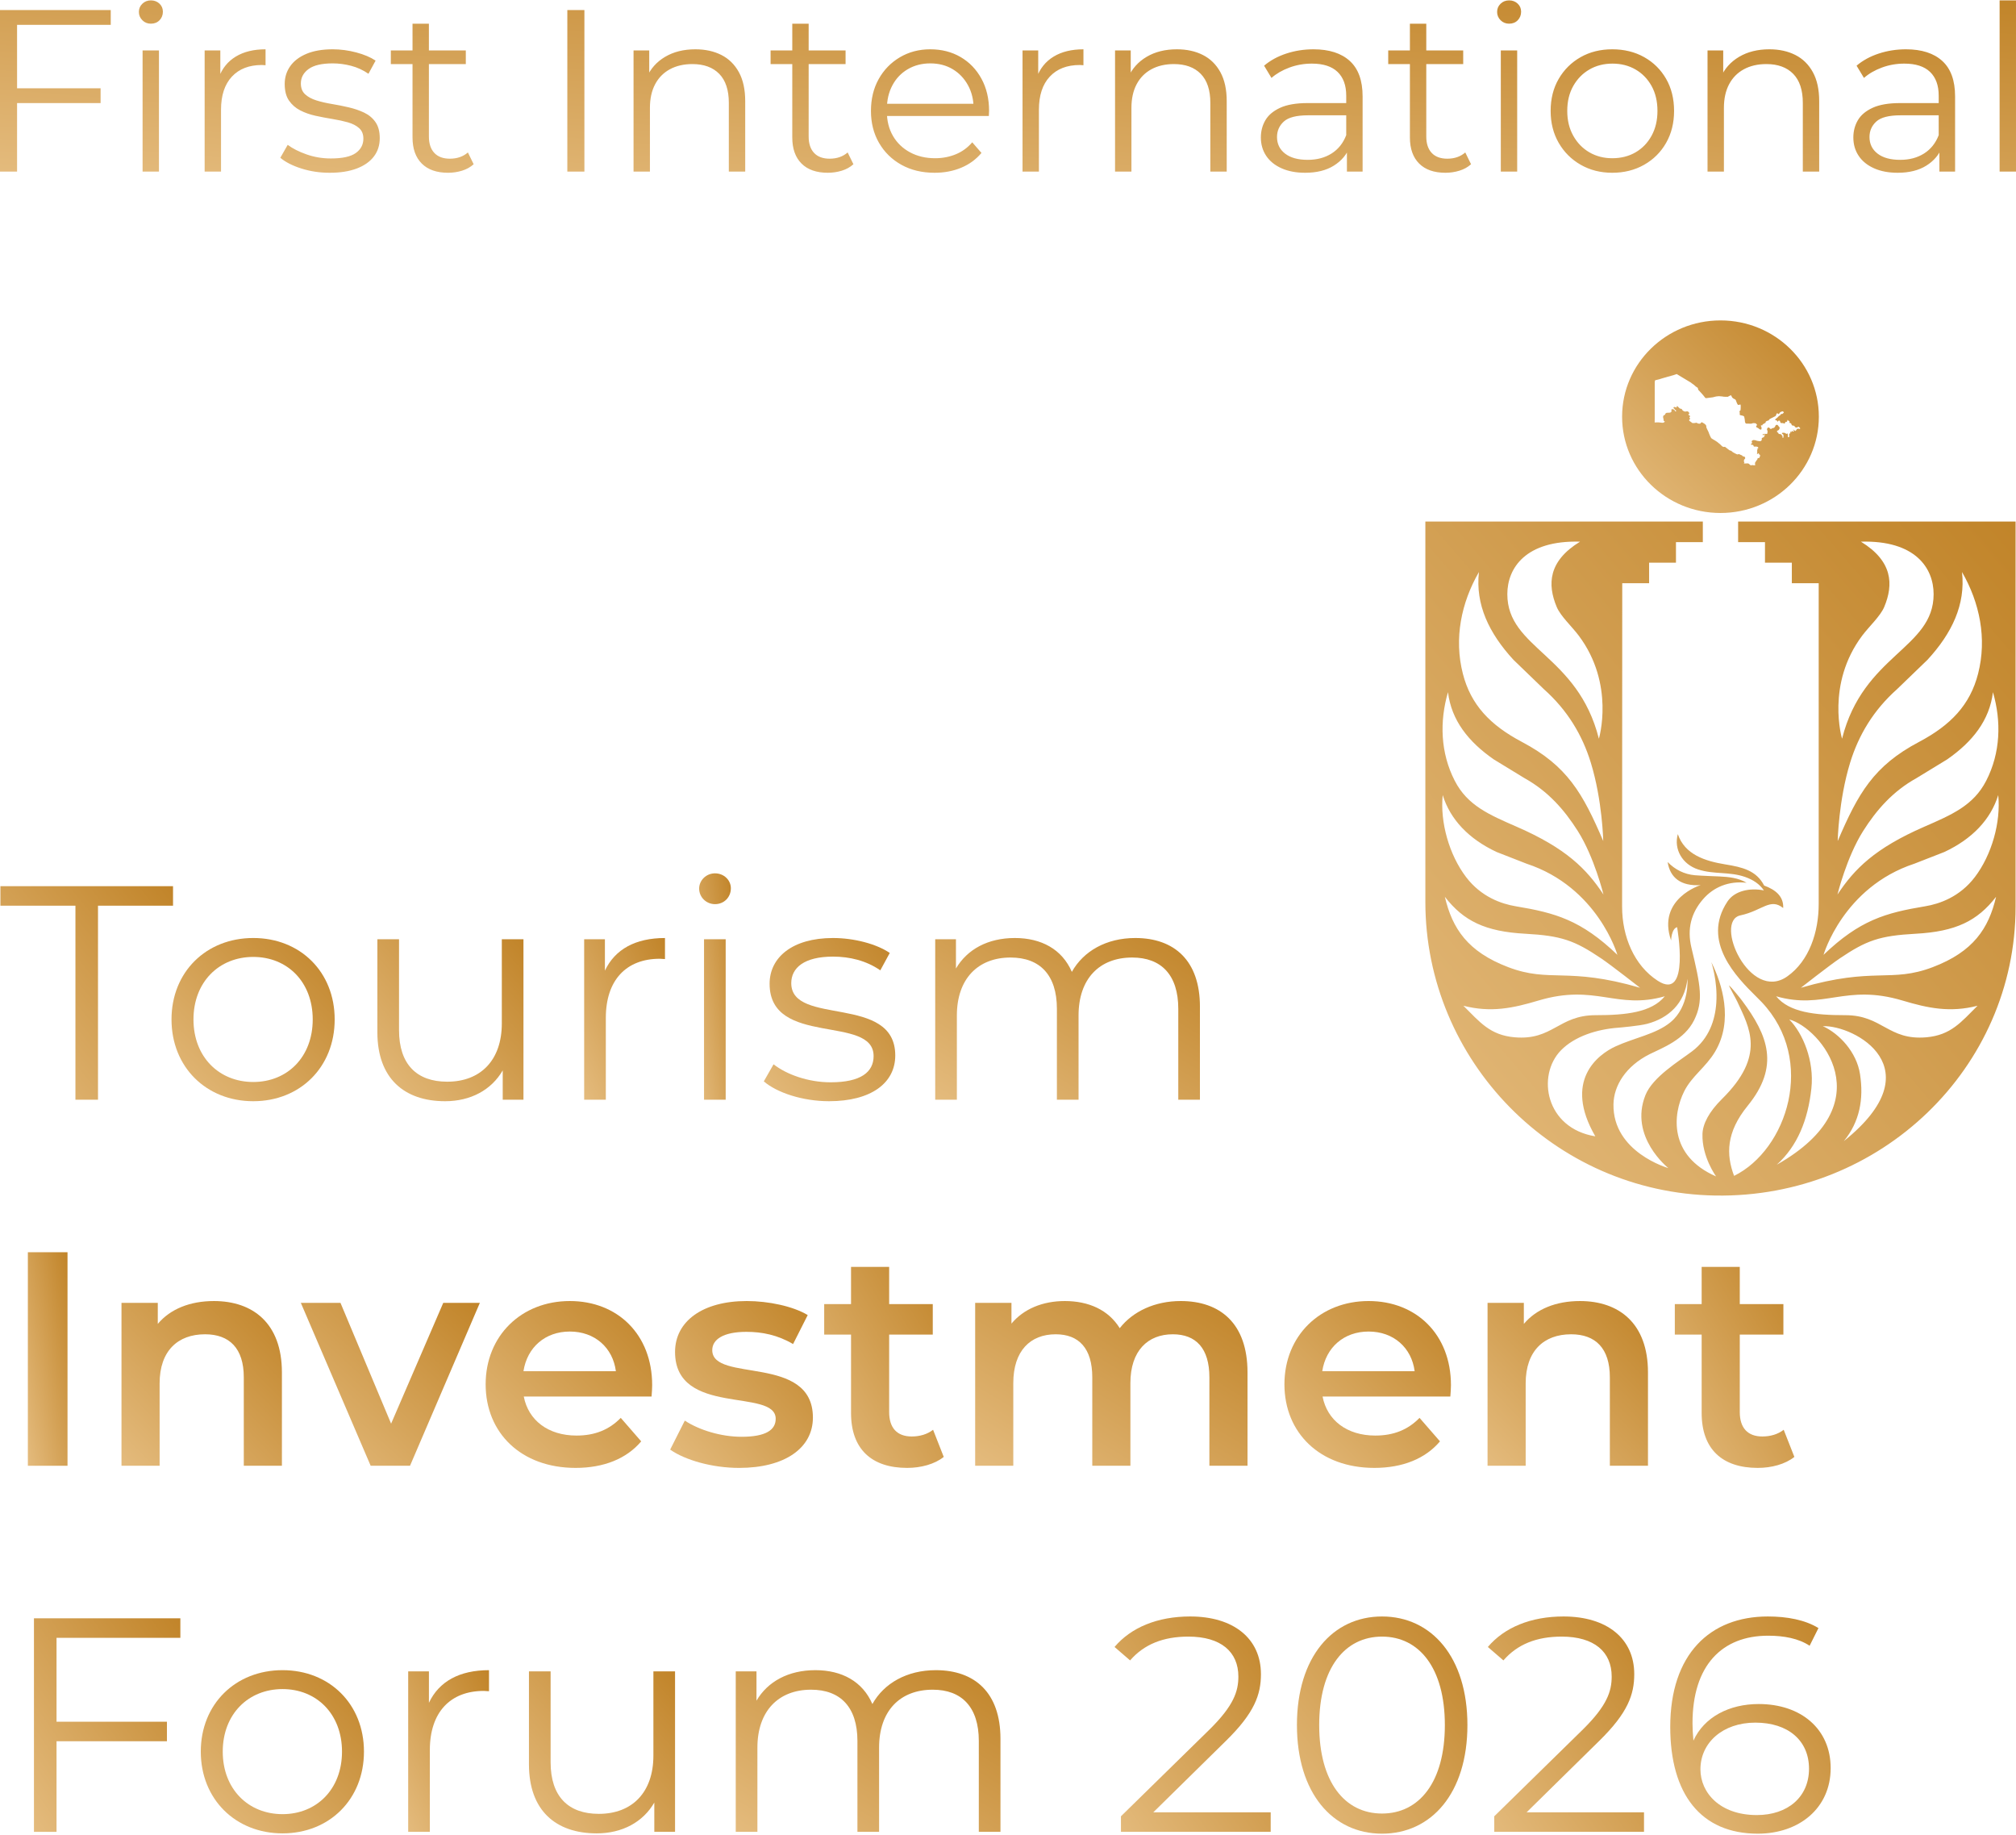
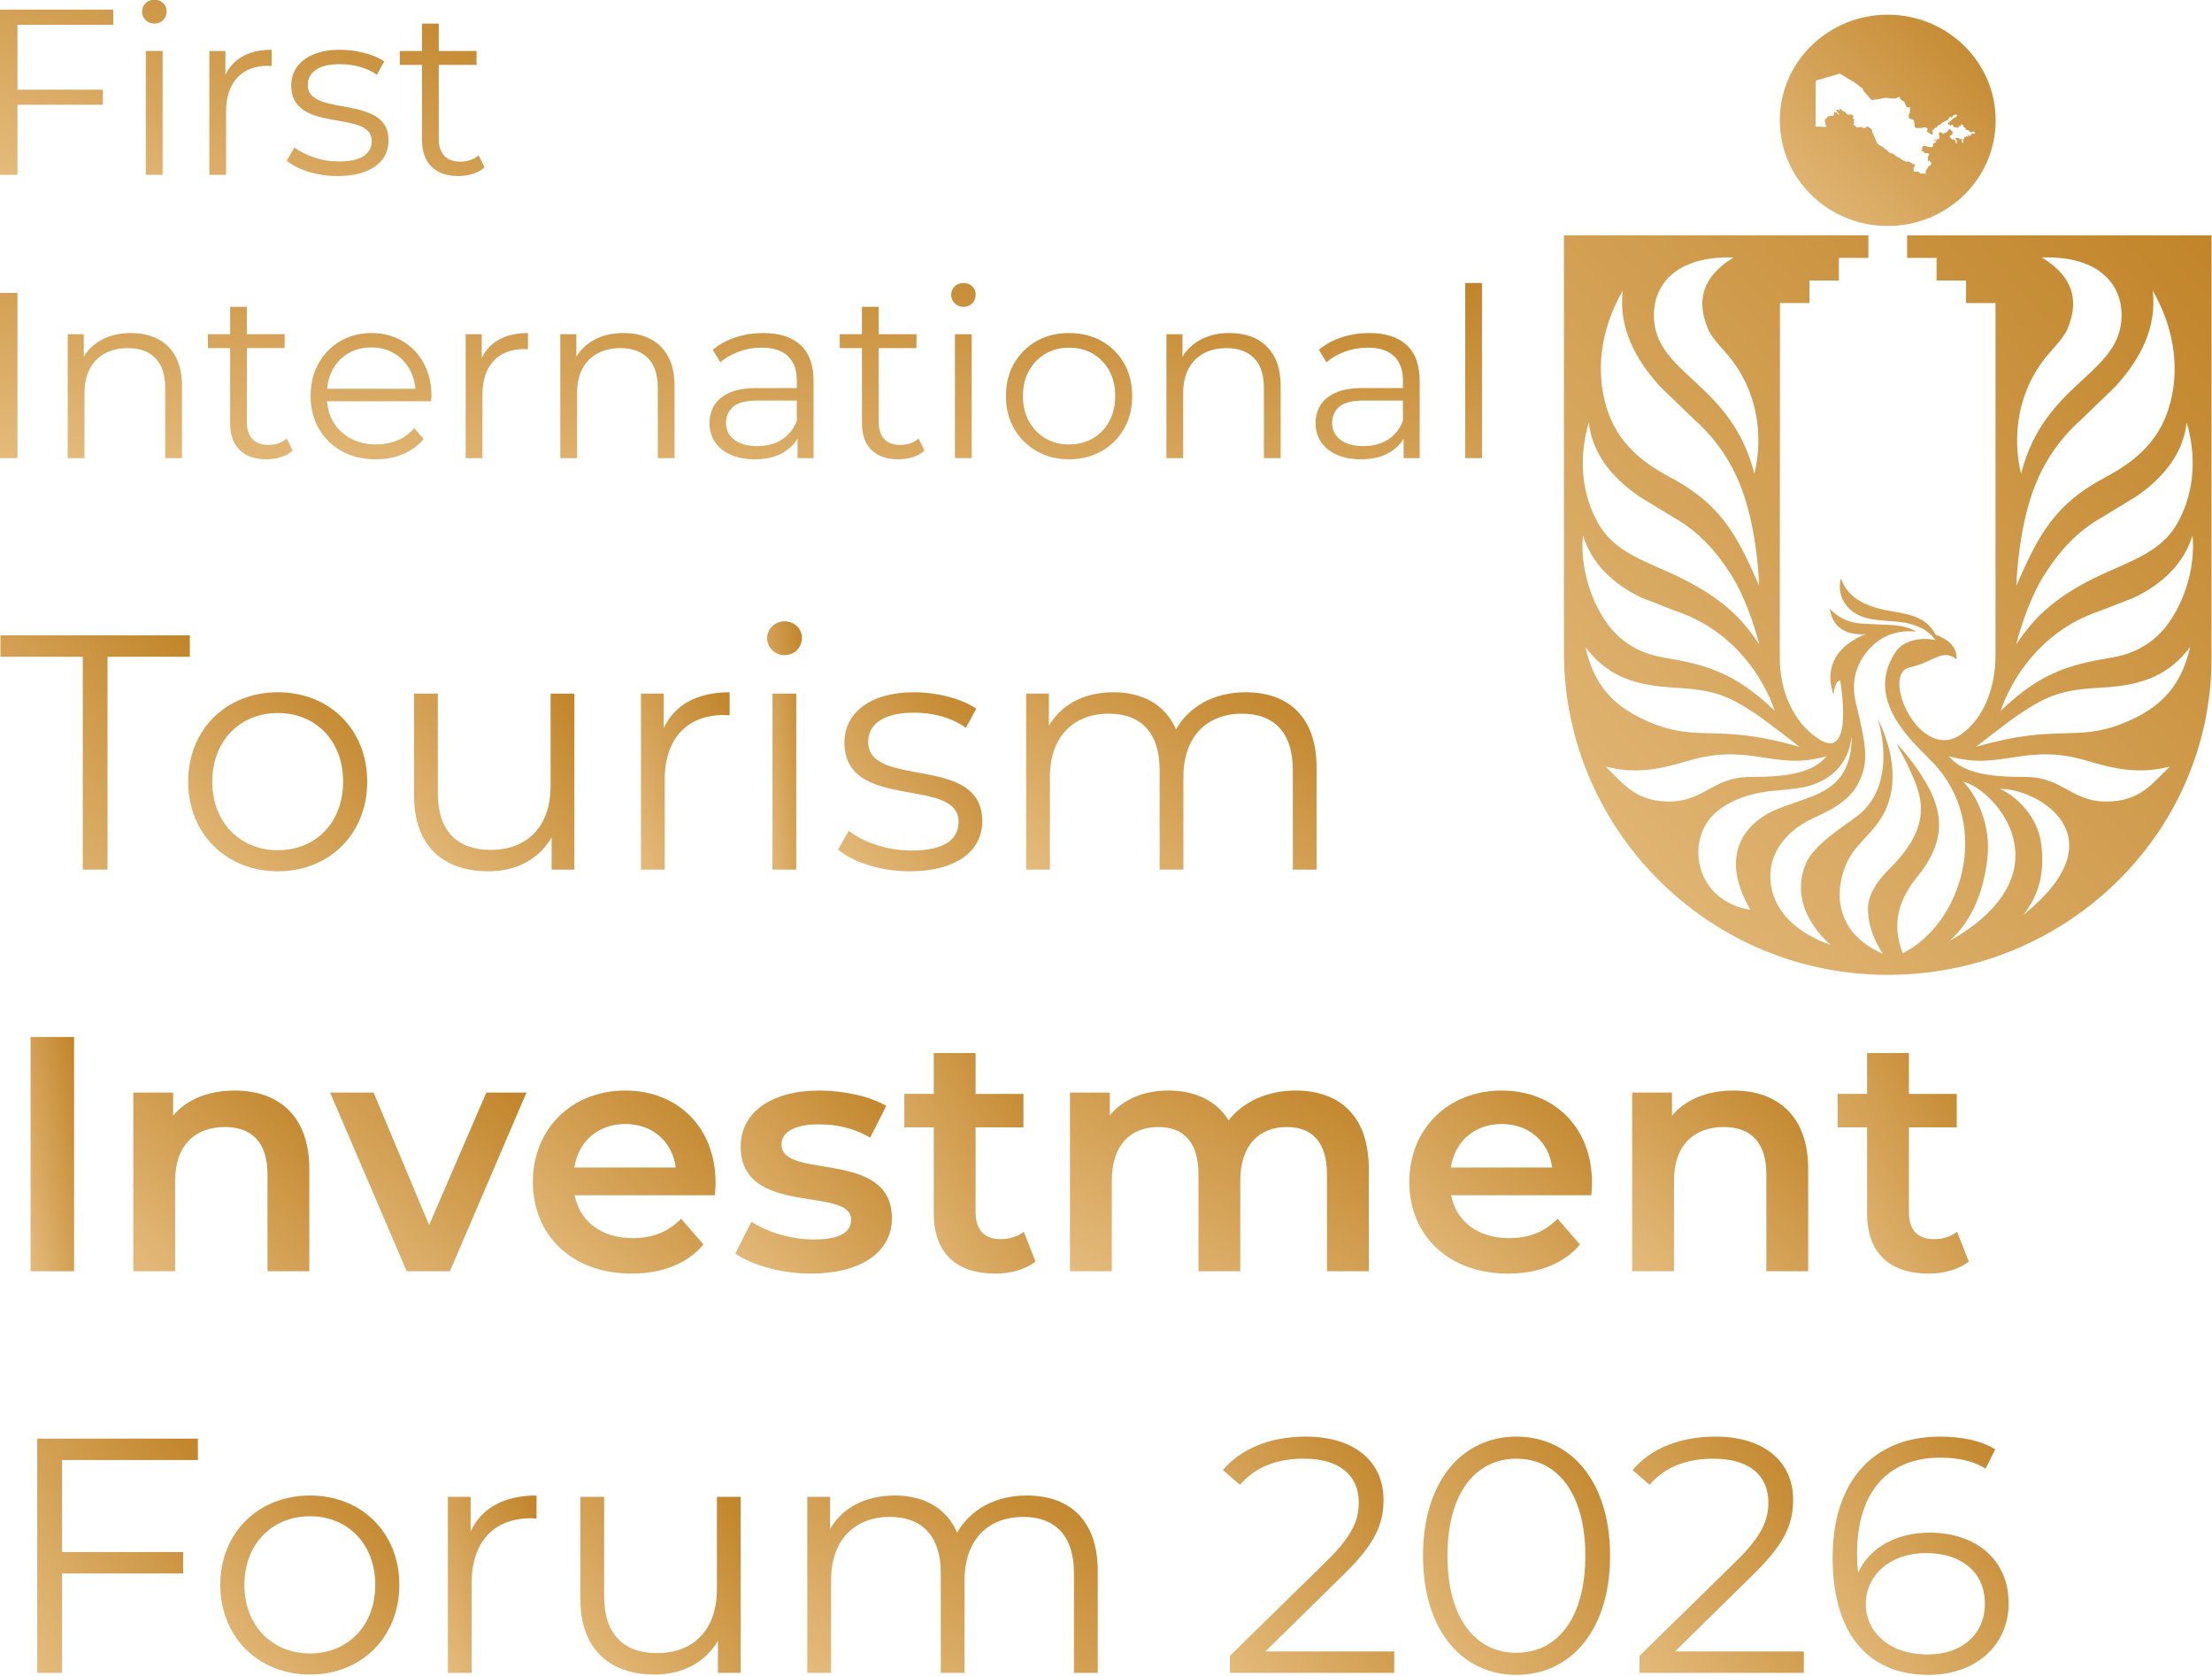
- <svg xmlns="http://www.w3.org/2000/svg" aria-label="First International Tourism Investment Forum 2026" viewBox="226.897 71.632 396.601 360.785">
+ <svg xmlns="http://www.w3.org/2000/svg" aria-label="First International Tourism Investment Forum 2026" viewBox="226.897 132.013 396.601 300.404">
  <defs>
    <linearGradient id="forum-lockup-g" x1="0" x2="1" y1="1" y2="0">
      <stop offset="0" stop-color="#e4bb7d" />
      <stop offset="1" stop-color="#c18429" />
    </linearGradient>
  </defs>
  <g fill="url(#forum-lockup-g)">
    <g id="forum-lockup-mark">
      <path d="M615.392 244.15c-2.963 3.893-6.955 5.263-9.76 5.728-7.764 1.287-12.861 2.712-19.996 9.552 0 0 3.842-13.302 17.868-17.927l5.888-2.298c5.514-2.576 9.135-6.415 10.611-11.197.537 5.33-1.263 11.746-4.611 16.143m-8.254 17.692c-8.287 3.16-11.572-.12-25.961 4.062 0 0 5.654-4.427 7.621-5.755 5.279-3.563 7.842-4.48 14.988-4.871 7.845-.43 12.118-2.507 15.794-7.267-1.464 6.26-4.5 10.803-12.442 13.83m-1.297 13.807c-7.487.642-8.626-4.351-15.904-4.351-5.985 0-11.03-.544-13.627-3.718 9.48 2.714 13.606-2.526 24.862.839 4.997 1.493 9.317 2.415 14.762 1.024-3.196 3.168-5.22 5.787-10.093 6.206m-16.212 20.417c3.12-3.808 3.935-8.274 3.185-13.16-.671-4.368-4.078-7.973-7.313-9.448 6.217-.217 22.021 8.273 4.128 22.608m-13.196 4.643c4.086-3.684 6.141-8.845 6.808-14.978.597-5.482-1.657-10.85-4.352-13.591 6.046 1.575 18.842 16.517-2.456 28.569m16.993-65.63c2.629-4.153 5.836-7.816 10.464-10.387l6.076-3.708c4.973-3.458 8.326-7.673 8.998-13.215 1.675 5.738 1.498 11.932-1.332 17.429-2.505 4.867-6.753 6.667-12.211 9.049-9.68 4.225-13.718 8.278-17.046 13.324 0 0 1.797-7.35 5.051-12.492m-2.561-13.44c1.671-5.437 4.605-10.344 9.235-14.461l5.989-5.78c4.788-5.205 7.509-10.838 6.788-17.261 3.473 6.025 4.938 13.052 3.165 19.993-1.57 6.143-5.404 10.134-11.606 13.414-8.949 4.73-11.979 10.099-16.015 19.504 0 0 .167-7.996 2.444-15.408m2.12-43.475c10.71-.306 14.306 5.202 14.306 10.328 0 10.728-13.837 11.857-18.012 28.427 0 0-3.232-10.708 3.978-20.29 1.375-1.827 3.562-3.816 4.319-5.623 1.86-4.441 1.663-9.017-4.591-12.842m-52.247 116.96c-9.802-1.586-11.582-11.966-6.764-16.911 2.698-2.77 7.107-4.147 11.241-4.452.328-.025 4.151-.35 5.741-.772 4.167-1.11 7.367-3.97 7.904-8.83 0 0 .452 5.43-3.36 8.548-2.84 2.324-7.065 3.024-10.77 4.723-3.497 1.604-10.337 6.763-3.992 17.694m-15.859-19.476c-4.874-.42-6.898-3.038-10.093-6.206 5.445 1.39 9.764.469 14.761-1.024 11.257-3.365 15.382 1.875 24.862-.84-2.597 3.175-7.642 3.719-13.627 3.719-7.278 0-8.417 4.993-15.903 4.35m2.055-20.37c7.145.393 9.708 1.309 14.988 4.872 1.966 1.328 7.62 5.755 7.62 5.755-14.389-4.181-17.674-.902-25.961-4.062-7.942-3.028-10.978-7.57-12.441-13.831 3.675 4.76 7.948 6.837 15.794 7.267m-16.217-27.271c1.476 4.782 5.096 8.62 10.61 11.197l5.888 2.298c14.026 4.625 17.868 17.927 17.868 17.927-7.135-6.84-12.232-8.265-19.996-9.552-2.805-.465-6.796-1.835-9.76-5.727-3.348-4.397-5.147-10.813-4.61-16.143m1.038-20.24c.672 5.543 4.025 9.758 8.998 13.216l6.076 3.708c4.628 2.57 7.835 6.234 10.464 10.387 3.254 5.142 5.052 12.492 5.052 12.492-3.329-5.046-7.366-9.1-17.046-13.324-5.459-2.382-9.706-4.182-12.211-9.05-2.83-5.496-3.008-11.69-1.333-17.428m6.087-23.632c-.72 6.423 2 12.056 6.788 17.262l5.989 5.779c4.63 4.117 7.565 9.024 9.235 14.462 2.278 7.412 2.444 15.408 2.444 15.408-4.035-9.405-7.066-14.774-16.014-19.504-6.203-3.28-10.037-7.271-11.606-13.414-1.774-6.941-.308-13.968 3.164-19.993m19.892-5.972c-6.254 3.825-6.451 8.4-4.591 12.842.757 1.807 2.944 3.796 4.32 5.624 7.209 9.58 3.977 20.289 3.977 20.289-4.175-16.57-18.011-17.7-18.011-28.427 0-5.126 3.596-10.634 14.305-10.328m31.098-3.951v4.042h5.284v4.043h5.283v4.043h5.284v63.089c0 5.539-1.881 11.215-6.186 14.243-7.392 5.2-14.525-10.864-9.218-12.006 4.349-.937 5.857-3.51 8.419-1.443.114-2.308-1.53-3.612-3.746-4.422-1.527-2.972-4.311-3.62-7.601-4.155-4.06-.661-8.025-1.95-9.381-5.961-.828 2.98.885 5.935 3.996 6.948 3.146 1.025 6.157.378 9.298 1.497 1.488.53 2.781 1.348 3.639 2.625-2.729-.552-5.757.064-7.161 2.174-5.243 7.877 1.887 14.975 5.594 18.652.437.433.829.822 1.145 1.156 10.799 11.419 4.964 29.037-5.443 34.163-1.578-4.181-1.58-8.562 2.665-13.773 6.345-7.787 4.054-13.8-1.111-20.707-.369-.494-2.083-2.624-2.565-2.99.099.377 1.385 2.64 1.631 3.177 2.358 5.139 5.706 10.577-2.999 19.169-2.588 2.553-3.779 4.926-3.841 6.887-.142 4.469 2.678 8.346 2.678 8.346-9.333-4.074-8.555-12.192-6.269-16.747 1.498-2.988 4.239-4.724 6.055-7.758 1.843-3.08 2.2-6.448 1.803-9.625-.373-2.977-1.408-5.786-2.527-8.024 0 0 1.271 3.72.981 8.017-.225 3.322-1.383 6.988-4.787 9.549-2.555 1.92-7.724 5.038-9.147 8.584-3.295 8.209 4.504 14.367 4.504 14.367s-10.972-3.105-10.799-12.574c.066-3.638 2.409-7.48 7.142-9.847 2.422-1.213 6.812-2.785 8.734-6.695 1.846-3.756 1.271-6.711-.533-14.21-.904-3.76-.038-6.851 2.228-9.502 2.127-2.488 5.175-3.691 8.621-3.292-1.615-.957-3.473-1.152-5.365-1.244 0 0-3.598-.131-4.794-.235-2.116-.185-3.939-1.117-5.376-2.603.466 3.072 2.592 4.795 6.509 4.543.06-.055-8.695 2.67-5.83 10.884 0 0 .064-2.32 1.183-2.61 0 0 2.634 14.7-3.809 10.54-4.639-2.994-7.012-8.7-7.012-14.563l.028-63.624h5.284v-4.043h5.284v-4.043h5.284v-4.042h-54.584v74.817c0 31.155 25.231 57.22 57.063 57.74 32.518.532 59.049-25.105 59.049-56.805v-75.752Z" />
      <path d="m552.416 154.64.009-.692v-7.074l.037-.328.055-.124.771-.187.532-.168.486-.142.697-.204 1.11-.302.638-.218 2.794 1.682.174.142.459.33.302.283.413.275.101.4.119.114.468.506.413.471.404.515.229.017.376-.053.542-.07.339-.045.395-.107.303-.062.467-.044.441.035.238.018.294.053.321.01.431.008.129-.062.247-.125.211-.124.11.062.202.391.248.204.367.186s.128.205.138.231l.082.266.202.444.156.124.147-.008.211-.089.101.071.018.301-.009.347-.028.408-.22.231.064.195v.47l.083.08.229.044.367.098.175.107.073.284.055.301.055.533s.11.204.119.24c.009.035.175.062.175.062h.357s.487.017.532.017.23-.062.23-.062l.183-.053s.285 0 .313.01c.027.008.155.034.183.034s.101.071.101.071l.101.142.082.062-.009.063-.11.115-.073.16.018.115.138.08.275.142c.037.018.174.151.174.151l.11.08.211.053.129-.08.009-.16v-.15l-.018-.125-.101-.168.018-.16h.275l.046-.195.202-.089.138-.116.128-.044.101-.042.037-.224.064-.07.174-.072.129-.07.229-.046.101-.204.339-.204.23-.106.312-.16.312-.16.156-.177.018-.133.073-.169.138-.115.138.115.146.071.101-.098.028-.07.091-.125.184-.16h.124l.073-.057.101-.045.142.036.01.066h.1l.06.076-.06.133s-.082.08-.096.09c-.014.008-.119.096-.119.096l-.078.04s-.129.01-.152 0c-.022-.009-.091.005-.105.022a2 2 0 0 0-.069.151v.054l-.115.048-.119.076-.133.12-.142.12-.055.097-.101.067-.101.088-.156.111-.064.062-.055.165.275.075.115.084.023.098.064.071s.05-.018.064-.027.064-.106.064-.106l.06-.062.138-.027.119.053.046.102.023.116.055.124.059.06.088.038h.206s.138.01.156 0c.018-.009.151.071.151.071l.032.026.152-.026.046-.067.055-.2.068-.035.143.04.087-.08.096-.115.028-.19s.023-.05.036-.05c.014 0 .06.027.06.027l.032.088.11.062.11.045.069.075-.004.12-.01.142.133.071.138.036.069.057.018.08.06.076.004.102s.037.057.06.075a.7.7 0 0 0 .138.058l.137.022h.097l.128.071.041.08.051.09.087.065.179.071.11-.026.096-.032.088-.017.073-.07.037-.037.096.036s.018.035.023.053.092.05.092.05l.05.043.083.08.027.115-.105.08-.152-.03-.101-.023-.123.022-.207.031-.037.093s.074.071.074.09c0 .017 0 .04-.028.04h-.179l-.004.132s-.087.04-.101.04a1 1 0 0 1-.115-.093l-.087-.027-.119-.119-.083-.027-.032.098.11.062.046.066v.102l-.046.05h-.156l-.096-.098-.092-.009-.055.075.018.102-.082.022s-.046-.053-.06-.057-.087 0-.087 0l-.064.057.041.142s-.055.085-.06.098a1 1 0 0 1-.114.102h-.092l.041.524-.023.093-.068.05h-.111l-.073-.04-.023-.063.037-.076-.047-.535-.082-.02s-.036.076-.068.076l-.17-.005s-.119-.115-.133-.119l-.165-.054-.097-.022h-.312l-.145.07.113.157.147.093.073.093v.368l.023.076v.048l-.055.04h-.188v-.115l.055-.078.014-.064-.046-.04-.096-.062-.037-.142-.086-.144-.088.046s-.069-.009-.069-.022-.037-.097-.037-.097h-.087l-.064.044s-.101-.036-.119-.044c-.019-.009-.115-.076-.115-.098a1 1 0 0 0-.014-.093l-.05-.067s-.055-.018-.069-.018-.096-.062-.096-.062l-.019-.062-.045-.115.055-.076.087-.084.133-.035.091-.094.101-.137.06-.124v-.156l-.018-.12-.087-.07-.088-.085-.05-.093-.06-.076-.11-.097-.138-.04s-.165.062-.183.075a2 2 0 0 0-.101.13l-.041.137-.051.088-.156.138-.096.058-.11.022-.11.013-.092.044-.059.054s-.074.044-.088.044-.11.018-.128.01c-.018-.01-.101-.04-.115-.063-.014-.022-.105-.129-.105-.129s-.051-.066-.074-.07-.128-.005-.128-.005l-.151.035-.088.138-.046.146v.111l.074.17.027.15v.16l-.032.097v.142c0 .013-.069.09-.069.09l-.155.017-.262-.023-.165.023s-.101.013-.124.031c-.023.017-.17.088-.17.088l-.041.08h.202l.11-.062.128-.04.097.027.004.106-.091.031h-.156v.098l.124.071v.12l-.069.057-.129-.03-.059.084-.005.057-.078.031h-.078l-.092.045-.027.093v.284l-.041.093-.069.067-.074.057-.096.031h-.248l-.266-.048-.101-.005-.119-.044-.133-.045-.197-.053-.152-.013-.092-.004h-.119l-.096.053-.078.071-.083.035-.023.102.023.094.046.097v.09c0 .012-.018.088-.018.088l-.051.057h-.073l-.041.071v.147l.119.022h.151l.11.04.069.08.051.097.027.107.078.031h.464l.151.035.073.036.092.075.046.09-.037.075-.101.057-.059.076.032.088-.014.08-.041.085-.014.124v.173l.041.102-.046.053-.004.107-.032.142.041.044h.096l.115-.129.083.036.064.093.05.12.106.031.037.09.05.11-.202.461h-.188l-.087.031-.069.098.009.09-.238.323-.248.39.014.435v.09l-.151-.046-.138.01-.101-.023-.097-.018-.1.014-.225.035-.179-.075-.078-.085-.11-.115-.101-.062-.147-.045-.294.01-.463.013v-.085l.078-.044-.014-.089-.064-.075v-.311s-.023-.093 0-.106c.023-.014.138-.16.138-.16s.087-.107.096-.124 0-.12 0-.12-.027-.12-.037-.138a.4.4 0 0 0-.11-.084c-.013 0-.101-.053-.123-.053-.023 0-.175-.009-.175-.009l-.142-.169-.119-.062-.207-.08-.192-.102-.101-.026h-.11l-.133.04-.124.008s-.184-.084-.198-.093a9 9 0 0 0-.252-.115l-.202-.12-.146-.067s-.138-.093-.143-.106a1 1 0 0 0-.133-.124l-.169-.11-.225-.05-.321-.235-.468-.364-.096-.08s-.092-.027-.106-.027a.5.5 0 0 0-.101.014c-.023.01-.165 0-.165 0s-.119-.063-.147-.07a1 1 0 0 1-.147-.095l-.11-.124-.179-.173-.165-.142-.477-.386-.459-.297-.394-.227-.303-.21-.188-.349-.206-.479-.152-.408-.17-.342-.137-.288-.119-.293v-.244l-.088-.173s-.11-.129-.123-.133a1 1 0 0 1-.147-.102 1 1 0 0 0-.064-.089l-.138-.04-.129-.089-.123-.089-.221.058-.1.16-.101.062-.211-.013-.221-.023-.165-.126s-.192-.029-.211-.02-.147.04-.147.04l-.178.018-.239.004-.142-.018-.34-.26-.261-.175-.023-.195.138-.089.05-.155-.083-.115-.064-.076.042-.106.091-.085.009-.115-.087-.093-.142-.07-.078-.08-.037-.076.088-.07.1-.037-.013-.208-.147-.156s-.083-.11-.101-.115-.193-.018-.193-.018l-.247.04-.193.005a2 2 0 0 1-.193-.089l-.192-.098-.092-.133s-.041-.11-.069-.133a1.4 1.4 0 0 0-.211-.11c-.014 0-.165-.014-.165-.014s-.124-.098-.142-.12c-.019-.022-.23-.204-.234-.218a3 3 0 0 0-.161-.168l-.096.031-.028.115v.098s-.05.044-.069.044c-.018 0-.197-.062-.197-.062l-.087-.04-.124-.004-.124.053-.036.111.087.12.133.111.059.102.115.115.124.13.028.083s-.033.044-.046.044c-.014 0-.156-.008-.161-.022s-.096-.19-.096-.19l-.078-.089-.165-.102-.175-.036h-.11s-.078.031-.082.045l-.042.106.005.08.037.155s-.046.093-.042.107c.005.013-.11.12-.11.12l-.11.048c-.018.01-.17.031-.17.031h-.123l-.418.027-.133.062-.133.13-.023.11-.059.071-.097.075-.087.045-.101.057-.06.191v.186l.046.182.032.111s0 .138.005.151c.005.014.028.17.028.17l.055.074.114.04.042.08-.028.071-.128.04-.051.098-.348.013-.289-.04-.432-.04-.334.005-.381.022Zm12.944 17.886c10.687 0 19.352-8.479 19.352-18.938s-8.665-18.938-19.352-18.938-19.352 8.48-19.352 18.938c0 10.46 8.664 18.938 19.352 18.938" />
    </g>
-     <path id="forum-lockup-title" d="M230.255 105.385h-3.358V73.613h21.786v2.905h-18.428zm16.431-13.48h-16.794V89h16.794zm11.483 13.48h-3.222V81.556h3.222zm-1.588-29.094q-.999 0-1.68-.68-.681-.681-.681-1.634 0-.954.681-1.612t1.68-.658 1.679.636.681 1.588q0 .999-.658 1.68-.659.68-1.702.68m13.797 29.094h-3.222V81.556h3.086v6.491l-.317-1.135q.998-2.723 3.358-4.153t5.855-1.43v3.132q-.181 0-.363-.022-.181-.023-.363-.023-3.767 0-5.9 2.292t-2.134 6.513zm21.378.227q-2.95 0-5.583-.84-2.632-.839-4.13-2.11l1.453-2.542q1.452 1.089 3.721 1.884t4.766.794q3.404 0 4.902-1.067t1.498-2.836q0-1.317-.84-2.066-.839-.748-2.201-1.134t-3.041-.658-3.336-.636-3.018-1.066q-1.362-.704-2.202-1.929t-.839-3.268q0-1.952 1.089-3.495t3.2-2.428q2.11-.886 5.151-.886 2.315 0 4.63.613t3.812 1.611l-1.407 2.588q-1.588-1.09-3.404-1.566-1.815-.477-3.631-.477-3.222 0-4.743 1.112-1.52 1.112-1.52 2.837 0 1.362.839 2.133.84.772 2.224 1.203t3.041.703 3.314.659q1.656.385 3.041 1.043 1.384.659 2.224 1.861.839 1.203.839 3.155 0 2.088-1.157 3.608t-3.359 2.36-5.333.84m23.284 0q-3.358 0-5.174-1.815-1.815-1.816-1.815-5.129V76.291h3.222v22.195q0 2.088 1.067 3.223t3.063 1.134q2.134 0 3.541-1.225l1.134 2.315q-.953.862-2.292 1.271t-2.746.408m3.495-21.378h-14.751v-2.678h14.751zm23.33 21.151h-3.359V73.613h3.359zm12.89 0h-3.223V81.556h3.087v6.536l-.5-1.225q1.135-2.587 3.631-4.062 2.497-1.476 5.946-1.476 2.905 0 5.106 1.112t3.45 3.382 1.248 5.719v13.843h-3.223V91.859q0-3.767-1.883-5.696t-5.288-1.929q-2.542 0-4.425 1.022-1.884 1.021-2.905 2.95t-1.021 4.652zm34.994.227q-3.359 0-5.174-1.815-1.816-1.816-1.816-5.129V76.291h3.223v22.195q0 2.088 1.066 3.223t3.064 1.134q2.133 0 3.54-1.225l1.135 2.315q-.953.862-2.292 1.271t-2.746.408m3.495-21.378h-14.751v-2.678h14.751zm17.52 21.378q-3.722 0-6.536-1.566t-4.403-4.312-1.588-6.286 1.52-6.263q1.521-2.724 4.176-4.29t5.968-1.566q3.359 0 5.969 1.521t4.107 4.266 1.498 6.332q0 .227-.023.477-.022.249-.022.522h-20.743v-2.406h19.018l-1.271.953q0-2.587-1.112-4.607t-3.018-3.154q-1.906-1.135-4.403-1.135-2.451 0-4.402 1.135t-3.041 3.177-1.09 4.675v.499q0 2.723 1.203 4.789t3.359 3.222q2.156 1.158 4.924 1.158 2.179 0 4.063-.772t3.245-2.36l1.815 2.088q-1.588 1.906-3.971 2.905t-5.242.998m20.515-.227h-3.223V81.556h3.087v6.491l-.318-1.135q.999-2.723 3.359-4.153t5.855-1.43v3.132q-.182 0-.363-.022-.182-.023-.363-.023-3.768 0-5.901 2.292t-2.133 6.513zm18.201 0h-3.223V81.556h3.086v6.536l-.499-1.225q1.135-2.587 3.631-4.062 2.497-1.476 5.946-1.476 2.905 0 5.106 1.112t3.45 3.382 1.248 5.719v13.843h-3.223V91.859q0-3.767-1.883-5.696t-5.288-1.929q-2.542 0-4.425 1.022-1.884 1.021-2.905 2.95t-1.021 4.652zm45.478 0h-3.086v-5.265l-.136-.862v-8.806q0-3.041-1.702-4.675t-5.061-1.633q-2.315 0-4.403.771-2.087.772-3.54 2.043l-1.452-2.406q1.815-1.543 4.357-2.383t5.356-.84q4.629 0 7.148 2.293 2.519 2.292 2.519 6.967zm-11.301.227q-2.678 0-4.653-.885t-3.018-2.451-1.044-3.608q0-1.861.885-3.382.885-1.52 2.905-2.451 2.02-.93 5.424-.93h8.215v2.405h-8.124q-3.45 0-4.789 1.226t-1.339 3.041q0 2.042 1.589 3.268t4.448 1.225q2.723 0 4.698-1.248 1.974-1.248 2.882-3.608l.726 2.224q-.908 2.36-3.154 3.767t-5.651 1.407m27.596 0q-3.359 0-5.175-1.815-1.815-1.816-1.815-5.129V76.291h3.222v22.195q0 2.088 1.067 3.223t3.064 1.134q2.133 0 3.54-1.225l1.135 2.315q-.953.862-2.292 1.271t-2.746.408m3.495-21.378h-14.752v-2.678h14.752zm10.62 21.151h-3.222V81.556h3.222zm-1.588-29.094q-.999 0-1.68-.68-.68-.681-.68-1.634 0-.954.68-1.612.681-.658 1.68-.658t1.679.636.681 1.588q0 .999-.658 1.68t-1.702.68m20.288 29.321q-3.449 0-6.195-1.566t-4.335-4.312-1.588-6.286q0-3.586 1.588-6.309t4.312-4.266q2.723-1.544 6.218-1.544 3.54 0 6.286 1.544 2.746 1.543 4.312 4.266t1.566 6.309q0 3.54-1.566 6.286t-4.334 4.312-6.264 1.566m0-2.859q2.587 0 4.584-1.158t3.155-3.268 1.157-4.879q0-2.814-1.157-4.902t-3.155-3.245-4.538-1.157q-2.542 0-4.539 1.157t-3.177 3.245-1.18 4.902q0 2.769 1.18 4.879 1.18 2.111 3.177 3.268 1.997 1.158 4.493 1.158m21.968 2.632h-3.223V81.556h3.087v6.536l-.499-1.225q1.134-2.587 3.631-4.062t5.945-1.476q2.905 0 5.107 1.112 2.201 1.112 3.449 3.382t1.248 5.719v13.843h-3.222V91.859q0-3.767-1.884-5.696t-5.288-1.929q-2.541 0-4.425 1.022-1.884 1.021-2.905 2.95t-1.021 4.652zm45.479 0h-3.087v-5.265l-.136-.862v-8.806q0-3.041-1.702-4.675t-5.061-1.633q-2.314 0-4.402.771-2.088.772-3.54 2.043l-1.453-2.406q1.816-1.543 4.357-2.383t5.356-.84q4.63 0 7.149 2.293 2.519 2.292 2.519 6.967zm-11.302.227q-2.678 0-4.652-.885t-3.018-2.451-1.044-3.608q0-1.861.885-3.382.885-1.52 2.905-2.451 2.019-.93 5.423-.93h8.216v2.405h-8.125q-3.449 0-4.788 1.226t-1.339 3.041q0 2.042 1.588 3.268t4.448 1.225q2.724 0 4.698-1.248t2.882-3.608l.726 2.224q-.907 2.36-3.154 3.767t-5.651 1.407m23.284-.227h-3.222V71.707h3.222" />
+     <g id="forum-lockup-title">
+       <path d="M230.028 163.364h-3.131v-29.622h20.312v2.708h-17.181zm15.319-12.568H229.69v-2.708h15.657zm10.707 12.568h-3.005v-22.217h3.005zm-1.481-27.125q-.931 0-1.566-.635t-.635-1.524q0-.888.635-1.502.635-.613 1.566-.613t1.565.592q.635.592.635 1.481 0 .931-.614 1.566-.613.635-1.586.635m12.864 27.125h-3.004v-22.217h2.877v6.052l-.296-1.058q.931-2.539 3.131-3.872 2.201-1.333 5.459-1.333v2.92q-.169 0-.338-.021t-.339-.022q-3.512 0-5.501 2.138t-1.989 6.072zm19.932.212q-2.751 0-5.205-.783t-3.851-1.968l1.354-2.37q1.354 1.016 3.47 1.757t4.443.74q3.174 0 4.571-.994 1.396-.995 1.396-2.645 0-1.227-.783-1.926t-2.052-1.058-2.835-.613-3.111-.593q-1.544-.338-2.814-.994-1.269-.656-2.052-1.799t-.783-3.046q0-1.82 1.015-3.259 1.016-1.439 2.984-2.264t4.803-.825q2.158 0 4.316.571t3.555 1.502l-1.312 2.413q-1.481-1.016-3.174-1.46-1.692-.445-3.385-.445-3.005 0-4.422 1.037-1.418 1.037-1.418 2.645 0 1.269.783 1.989.783.719 2.073 1.121t2.836.656q1.544.254 3.089.614 1.545.359 2.835.973t2.074 1.735q.783 1.122.783 2.941 0 1.947-1.079 3.364-1.079 1.418-3.132 2.201t-4.972.783m21.709 0q-3.132 0-4.824-1.693-1.693-1.693-1.693-4.782v-20.862h3.004v20.693q0 1.947.995 3.005.994 1.057 2.856 1.057 1.989 0 3.301-1.142l1.058 2.158q-.889.804-2.137 1.185t-2.56.381m3.258-19.932h-13.753v-2.497h13.753" />
+       <path d="M230.028 214.146h-3.131v-29.623h3.131zm12.018 0h-3.004v-22.217h2.878v6.093l-.466-1.142q1.058-2.412 3.385-3.788t5.544-1.375q2.708 0 4.761 1.037t3.216 3.153 1.164 5.332v12.907h-3.005v-12.611q0-3.513-1.756-5.311t-4.93-1.799q-2.37 0-4.126.953-1.756.952-2.708 2.75t-.953 4.338zm32.627.211q-3.131 0-4.824-1.693-1.692-1.692-1.692-4.781V187.02h3.004v20.693q0 1.947.995 3.005.994 1.058 2.856 1.058 1.989 0 3.301-1.143l1.058 2.158q-.889.804-2.137 1.185-1.249.381-2.561.381m3.259-19.932h-13.753v-2.496h13.753zm16.335 19.932q-3.47 0-6.094-1.46t-4.105-4.02-1.481-5.861 1.418-5.84 3.893-3.999 5.565-1.46q3.131 0 5.564 1.418t3.83 3.978 1.397 5.903q0 .212-.022.444-.021.233-.021.487h-19.339v-2.243h17.731l-1.185.889q0-2.412-1.037-4.295t-2.814-2.942q-1.777-1.057-4.104-1.057-2.286 0-4.105 1.057-1.82 1.058-2.836 2.963-1.015 1.904-1.015 4.358v.466q0 2.539 1.121 4.464 1.122 1.926 3.132 3.005t4.591 1.079q2.031 0 3.788-.719 1.756-.72 3.025-2.201l1.693 1.947q-1.481 1.777-3.703 2.708t-4.887.931m19.127-.211h-3.004v-22.217h2.877v6.051l-.296-1.058q.931-2.539 3.131-3.872 2.201-1.333 5.459-1.333v2.92q-.169 0-.338-.021t-.339-.021q-3.512 0-5.501 2.137t-1.989 6.072zm16.97 0h-3.005v-22.217h2.878v6.093l-.466-1.142q1.058-2.412 3.386-3.788 2.327-1.375 5.543-1.375 2.708 0 4.761 1.037t3.216 3.153 1.164 5.332v12.907h-3.005v-12.611q0-3.513-1.756-5.311t-4.93-1.799q-2.37 0-4.126.953-1.756.952-2.708 2.75t-.952 4.338zm42.402 0h-2.878v-4.909l-.127-.804v-8.21q0-2.835-1.587-4.359-1.586-1.523-4.718-1.523-2.158 0-4.105.719-1.946.72-3.301 1.905l-1.354-2.243q1.693-1.439 4.063-2.222t4.993-.783q4.317 0 6.665 2.137 2.349 2.137 2.349 6.496zm-10.537.211q-2.497 0-4.338-.825t-2.814-2.285-.973-3.364q0-1.736.825-3.153t2.708-2.285 5.057-.868h7.66v2.243h-7.575q-3.216 0-4.465 1.143-1.248 1.142-1.248 2.835 0 1.904 1.481 3.047 1.481 1.142 4.147 1.142 2.539 0 4.38-1.163t2.687-3.365l.677 2.074q-.846 2.2-2.941 3.512t-5.268 1.312m25.729 0q-3.132 0-4.824-1.693-1.693-1.692-1.693-4.781V187.02h3.005v20.693q0 1.947.994 3.005.995 1.058 2.857 1.058 1.988 0 3.3-1.143l1.058 2.158q-.888.804-2.137 1.185-1.248.381-2.56.381m3.258-19.932h-13.753v-2.496h13.753zm9.903 19.721h-3.005v-22.217h3.005zm-1.481-27.126q-.931 0-1.566-.635t-.635-1.523q0-.889.635-1.503t1.566-.613 1.565.592q.635.593.635 1.481 0 .931-.613 1.566-.614.635-1.587.635m18.916 27.337q-3.216 0-5.777-1.46t-4.041-4.02-1.481-5.861q0-3.343 1.481-5.882t4.02-3.978 5.798-1.439q3.3 0 5.861 1.439t4.02 3.978 1.46 5.882q0 3.301-1.46 5.861t-4.041 4.02-5.84 1.46m0-2.666q2.412 0 4.274-1.079t2.941-3.047 1.079-4.549q0-2.624-1.079-4.57t-2.941-3.026q-1.862-1.079-4.232-1.079t-4.232 1.079-2.962 3.026q-1.1 1.946-1.1 4.57 0 2.581 1.1 4.549t2.962 3.047 4.19 1.079m20.481 2.455h-3.004v-22.217h2.878v6.093l-.466-1.142q1.058-2.412 3.385-3.788t5.544-1.375q2.708 0 4.761 1.037t3.216 3.153 1.164 5.332v12.907h-3.005v-12.611q0-3.513-1.756-5.311t-4.93-1.799q-2.37 0-4.126.953-1.756.952-2.708 2.75t-.953 4.338zm42.403 0h-2.878v-4.909l-.127-.804v-8.21q0-2.835-1.587-4.359-1.587-1.523-4.718-1.523-2.158 0-4.105.719-1.946.72-3.301 1.905l-1.354-2.243q1.693-1.439 4.063-2.222t4.993-.783q4.317 0 6.665 2.137 2.349 2.137 2.349 6.496zm-10.537.211q-2.497 0-4.338-.825t-2.814-2.285-.973-3.364q0-1.736.825-3.153t2.708-2.285 5.057-.868h7.66v2.243h-7.575q-3.216 0-4.465 1.143-1.248 1.142-1.248 2.835 0 1.904 1.481 3.047 1.481 1.142 4.147 1.142 2.539 0 4.38-1.163t2.687-3.365l.677 2.074q-.846 2.2-2.941 3.512t-5.268 1.312m21.709-.211h-3.005v-31.4h3.005" />
+     </g>
    <g id="forum-lockup-line-1">
      <path d="M241.738 249.76h-14.76v-3.84h33.959v3.84h-14.76v38.158h-4.44Z" />
      <path d="M288.417 272.139c0-7.38-4.979-12.3-11.699-12.3s-11.76 4.92-11.76 12.3 5.04 12.299 11.76 12.299 11.699-4.92 11.699-12.3m-27.779 0c0-9.36 6.84-16.02 16.08-16.02s16.019 6.66 16.019 16.02-6.779 16.08-16.019 16.08-16.08-6.72-16.08-16.08" />
      <path d="M329.876 256.36v31.558h-4.08v-5.76c-2.22 3.84-6.299 6.06-11.339 6.06-8.04 0-13.32-4.5-13.32-13.56V256.36h4.26v17.88c0 6.72 3.48 10.14 9.48 10.14 6.6 0 10.74-4.26 10.74-11.46v-16.56Z" />
      <path d="M357.717 256.12v4.14c-.36 0-.72-.06-1.02-.06-6.6 0-10.619 4.2-10.619 11.64v16.078h-4.26V256.36h4.08v6.18c1.98-4.2 6-6.42 11.82-6.42" />
      <path d="M365.398 256.359h4.26v31.559h-4.26Zm-.96-9.96c0-1.619 1.38-2.999 3.12-2.999s3.12 1.32 3.12 2.94c0 1.74-1.32 3.119-3.12 3.119-1.74 0-3.12-1.379-3.12-3.06" />
      <path d="m377.158 284.318 1.92-3.36c2.52 1.98 6.78 3.54 11.22 3.54 6 0 8.46-2.04 8.46-5.16 0-8.22-20.46-1.74-20.46-14.219 0-5.16 4.44-9 12.48-9 4.08 0 8.52 1.14 11.16 2.94l-1.86 3.42c-2.76-1.92-6.06-2.7-9.3-2.7-5.7 0-8.22 2.22-8.22 5.22 0 8.52 20.46 2.1 20.46 14.22 0 5.46-4.8 8.998-13.02 8.998-5.22 0-10.26-1.679-12.84-3.899" />
      <path d="M462.956 269.619v18.299h-4.26v-17.88c0-6.66-3.359-10.08-9.059-10.08-6.48 0-10.56 4.202-10.56 11.4v16.56h-4.26v-17.88c0-6.66-3.359-10.08-9.119-10.08-6.42 0-10.559 4.202-10.559 11.4v16.56h-4.261V256.36h4.08v5.759c2.221-3.78 6.3-6 11.58-6 5.22 0 9.3 2.22 11.22 6.66 2.279-4.08 6.779-6.66 12.479-6.66 7.68 0 12.719 4.44 12.719 13.5" />
    </g>
    <g id="forum-lockup-line-2">
      <path d="M232.378 317.92h7.8v41.998h-7.8Z" />
      <path d="M282.357 341.559v18.359h-7.5v-17.4c0-5.7-2.82-8.46-7.62-8.46-5.34 0-8.94 3.24-8.94 9.66v16.2h-7.5v-32.04h7.14v4.14c2.46-2.938 6.36-4.498 11.04-4.498 7.68 0 13.38 4.379 13.38 14.039" />
      <path d="m321.297 327.879-13.74 32.039h-7.74l-13.738-32.04h7.799l9.96 23.76 10.259-23.76Z" />
      <path d="M329.878 341.318h18.179c-.6-4.62-4.14-7.8-9.06-7.8-4.86 0-8.4 3.12-9.12 7.8m25.2 4.98h-25.14c.9 4.68 4.8 7.68 10.38 7.68 3.6 0 6.42-1.14 8.7-3.48l4.02 4.62c-2.88 3.42-7.38 5.22-12.9 5.22-10.74 0-17.7-6.9-17.7-16.44s7.02-16.379 16.56-16.379c9.36 0 16.2 6.54 16.2 16.56 0 .6-.06 1.5-.12 2.218" />
      <path d="m358.738 356.738 2.88-5.7c2.82 1.86 7.14 3.18 11.16 3.18 4.739 0 6.719-1.32 6.719-3.54 0-6.12-19.8-.36-19.8-13.139 0-6.06 5.46-10.02 14.1-10.02 4.26 0 9.12 1.02 12 2.76l-2.88 5.7c-3.06-1.8-6.12-2.4-9.18-2.4-4.56 0-6.72 1.5-6.72 3.6 0 6.48 19.8.72 19.8 13.26 0 5.998-5.52 9.9-14.52 9.9-5.34 0-10.68-1.562-13.56-3.6" />
      <path d="M412.558 358.178c-1.8 1.44-4.5 2.16-7.2 2.16-7.02 0-11.04-3.72-11.04-10.8v-15.42h-5.28v-6h5.28V320.8h7.5v7.319h8.58v6h-8.58v15.24c0 3.12 1.56 4.799 4.44 4.799 1.56 0 3.06-.42 4.2-1.32Z" />
      <path d="M472.316 341.559v18.359h-7.5v-17.4c0-5.7-2.64-8.46-7.199-8.46-4.92 0-8.34 3.24-8.34 9.6v16.26h-7.5v-17.4c0-5.7-2.64-8.46-7.199-8.46-4.98 0-8.34 3.24-8.34 9.6v16.26h-7.5v-32.04h7.14v4.08c2.4-2.878 6.12-4.438 10.5-4.438 4.68 0 8.58 1.739 10.8 5.339 2.578-3.3 6.9-5.34 11.998-5.34 7.74 0 13.14 4.38 13.14 14.04" />
      <path d="M487.019 341.318h18.178c-.6-4.62-4.14-7.8-9.06-7.8-4.858 0-8.398 3.12-9.118 7.8m25.197 4.98H487.08c.9 4.68 4.798 7.68 10.379 7.68 3.6 0 6.42-1.14 8.7-3.48l4.02 4.62c-2.88 3.42-7.38 5.22-12.9 5.22-10.74 0-17.7-6.9-17.7-16.44s7.02-16.379 16.56-16.379c9.36 0 16.199 6.54 16.199 16.56 0 .6-.06 1.5-.12 2.218" />
      <path d="M551.098 341.559v18.359h-7.5v-17.4c0-5.7-2.82-8.46-7.62-8.46-5.34 0-8.94 3.24-8.94 9.66v16.2h-7.5v-32.04h7.14v4.14c2.46-2.938 6.36-4.498 11.04-4.498 7.68 0 13.38 4.379 13.38 14.039" />
      <path d="M579.898 358.178c-1.8 1.44-4.5 2.16-7.2 2.16-7.02 0-11.04-3.72-11.04-10.8v-15.42h-5.28v-6h5.28V320.8h7.5v7.319h8.58v6h-8.58v15.24c0 3.12 1.56 4.799 4.44 4.799 1.56 0 3.06-.42 4.2-1.32Z" />
    </g>
    <g id="forum-lockup-line-3">
      <path d="M238.018 393.76v16.499h21.72v3.84h-21.72v17.819h-4.44V389.92h28.8v3.84Z" />
      <path d="M294.177 416.139c0-7.38-4.98-12.3-11.7-12.3s-11.76 4.92-11.76 12.3 5.04 12.3 11.76 12.3 11.7-4.92 11.7-12.3m-27.78 0c0-9.36 6.84-16.02 16.08-16.02s16.02 6.66 16.02 16.02-6.78 16.079-16.02 16.079-16.08-6.72-16.08-16.08" />
      <path d="M323.097 400.12v4.14c-.36 0-.72-.06-1.02-.06-6.6 0-10.619 4.198-10.619 11.64v16.078h-4.26V400.36h4.08v6.18c1.98-4.2 6-6.42 11.82-6.42" />
      <path d="M359.697 400.36v31.558h-4.08v-5.76c-2.22 3.84-6.3 6.06-11.34 6.06-8.04 0-13.32-4.5-13.32-13.56V400.36h4.26v17.88c0 6.72 3.48 10.14 9.48 10.14 6.6 0 10.74-4.26 10.74-11.46v-16.56Z" />
      <path d="M423.716 413.62v18.298h-4.26V414.04c0-6.66-3.36-10.08-9.06-10.08-6.48 0-10.56 4.2-10.56 11.4v16.56h-4.26v-17.88c0-6.66-3.36-10.08-9.118-10.08-6.42 0-10.56 4.2-10.56 11.4v16.56h-4.26v-31.56h4.08v5.76c2.22-3.78 6.3-6 11.58-6 5.219 0 9.299 2.22 11.219 6.66 2.28-4.08 6.78-6.66 12.48-6.66 7.68 0 12.719 4.44 12.719 13.5" />
      <path d="M476.877 428.078v3.84h-29.46v-3.06l17.46-17.099c4.74-4.68 5.64-7.5 5.64-10.38 0-4.86-3.42-7.86-9.84-7.86-4.92 0-8.698 1.5-11.46 4.68l-3.06-2.64c3.24-3.839 8.46-6 14.88-6 8.52 0 13.92 4.321 13.92 11.34 0 4.02-1.26 7.62-6.9 13.14l-14.28 14.04Z" />
      <path d="M511.138 410.919c0-11.22-5.04-17.4-12.36-17.4s-12.36 6.18-12.36 17.4 5.04 17.399 12.36 17.399 12.36-6.18 12.36-17.4m-29.1 0c0-13.38 7.02-21.358 16.74-21.358s16.799 7.979 16.799 21.359c0 13.379-7.08 21.359-16.798 21.359-9.72 0-16.74-7.98-16.74-21.36" />
      <path d="M550.317 428.078v3.84h-29.459v-3.06l17.46-17.099c4.74-4.68 5.64-7.5 5.64-10.38 0-4.86-3.42-7.86-9.84-7.86-4.92 0-8.7 1.5-11.46 4.68l-3.06-2.64c3.24-3.839 8.46-6 14.88-6 8.52 0 13.92 4.321 13.92 11.34 0 4.02-1.26 7.62-6.9 13.14l-14.28 14.04Z" />
      <path d="M582.777 419.498c0-5.52-4.08-9.06-10.56-9.06-6.419 0-10.799 3.96-10.799 9.18 0 4.62 3.84 9 11.1 9 6.06 0 10.26-3.54 10.26-9.12m4.26-.119c0 7.859-6.18 12.899-14.34 12.899-11.16 0-17.22-7.74-17.22-20.999 0-14.28 7.8-21.719 19.2-21.719 3.78 0 7.32.66 9.958 2.28l-1.739 3.479c-2.16-1.439-5.04-1.979-8.16-1.979-9.06 0-14.879 5.819-14.879 17.219 0 .96.06 2.16.18 3.419 2.1-4.619 7.02-7.199 12.84-7.199 8.338 0 14.16 4.92 14.16 12.6" />
    </g>
  </g>
</svg>
